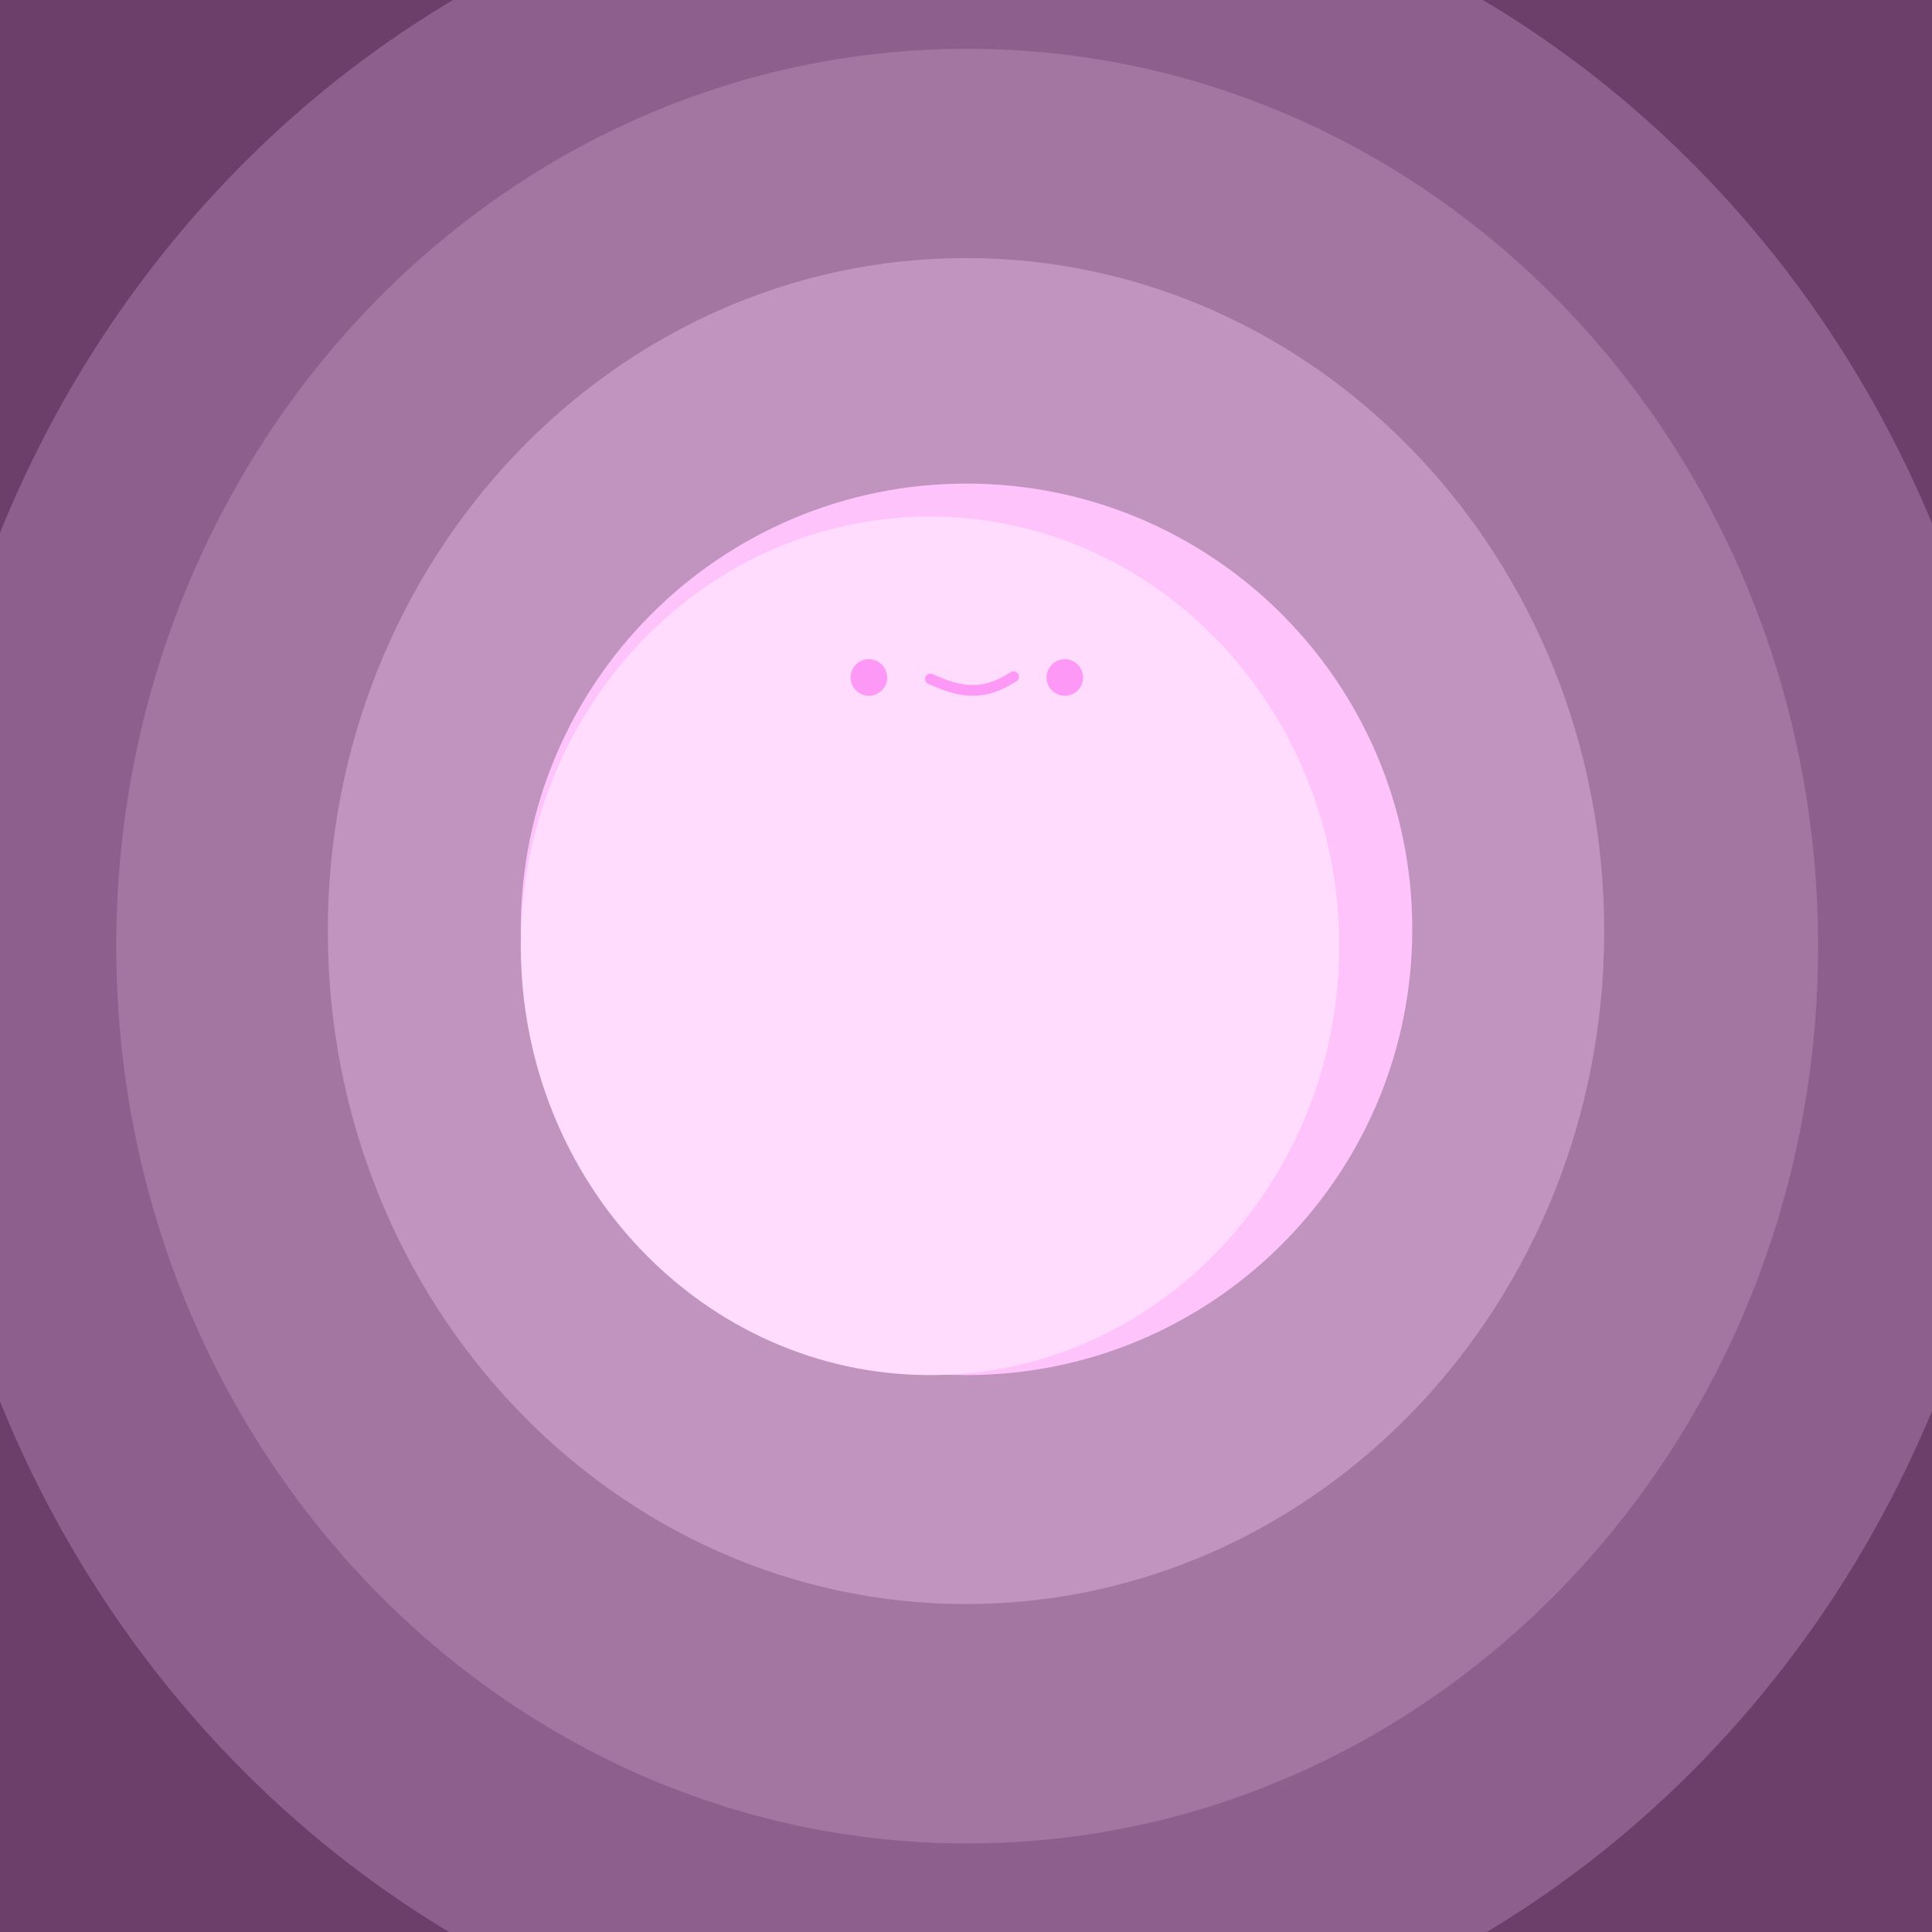
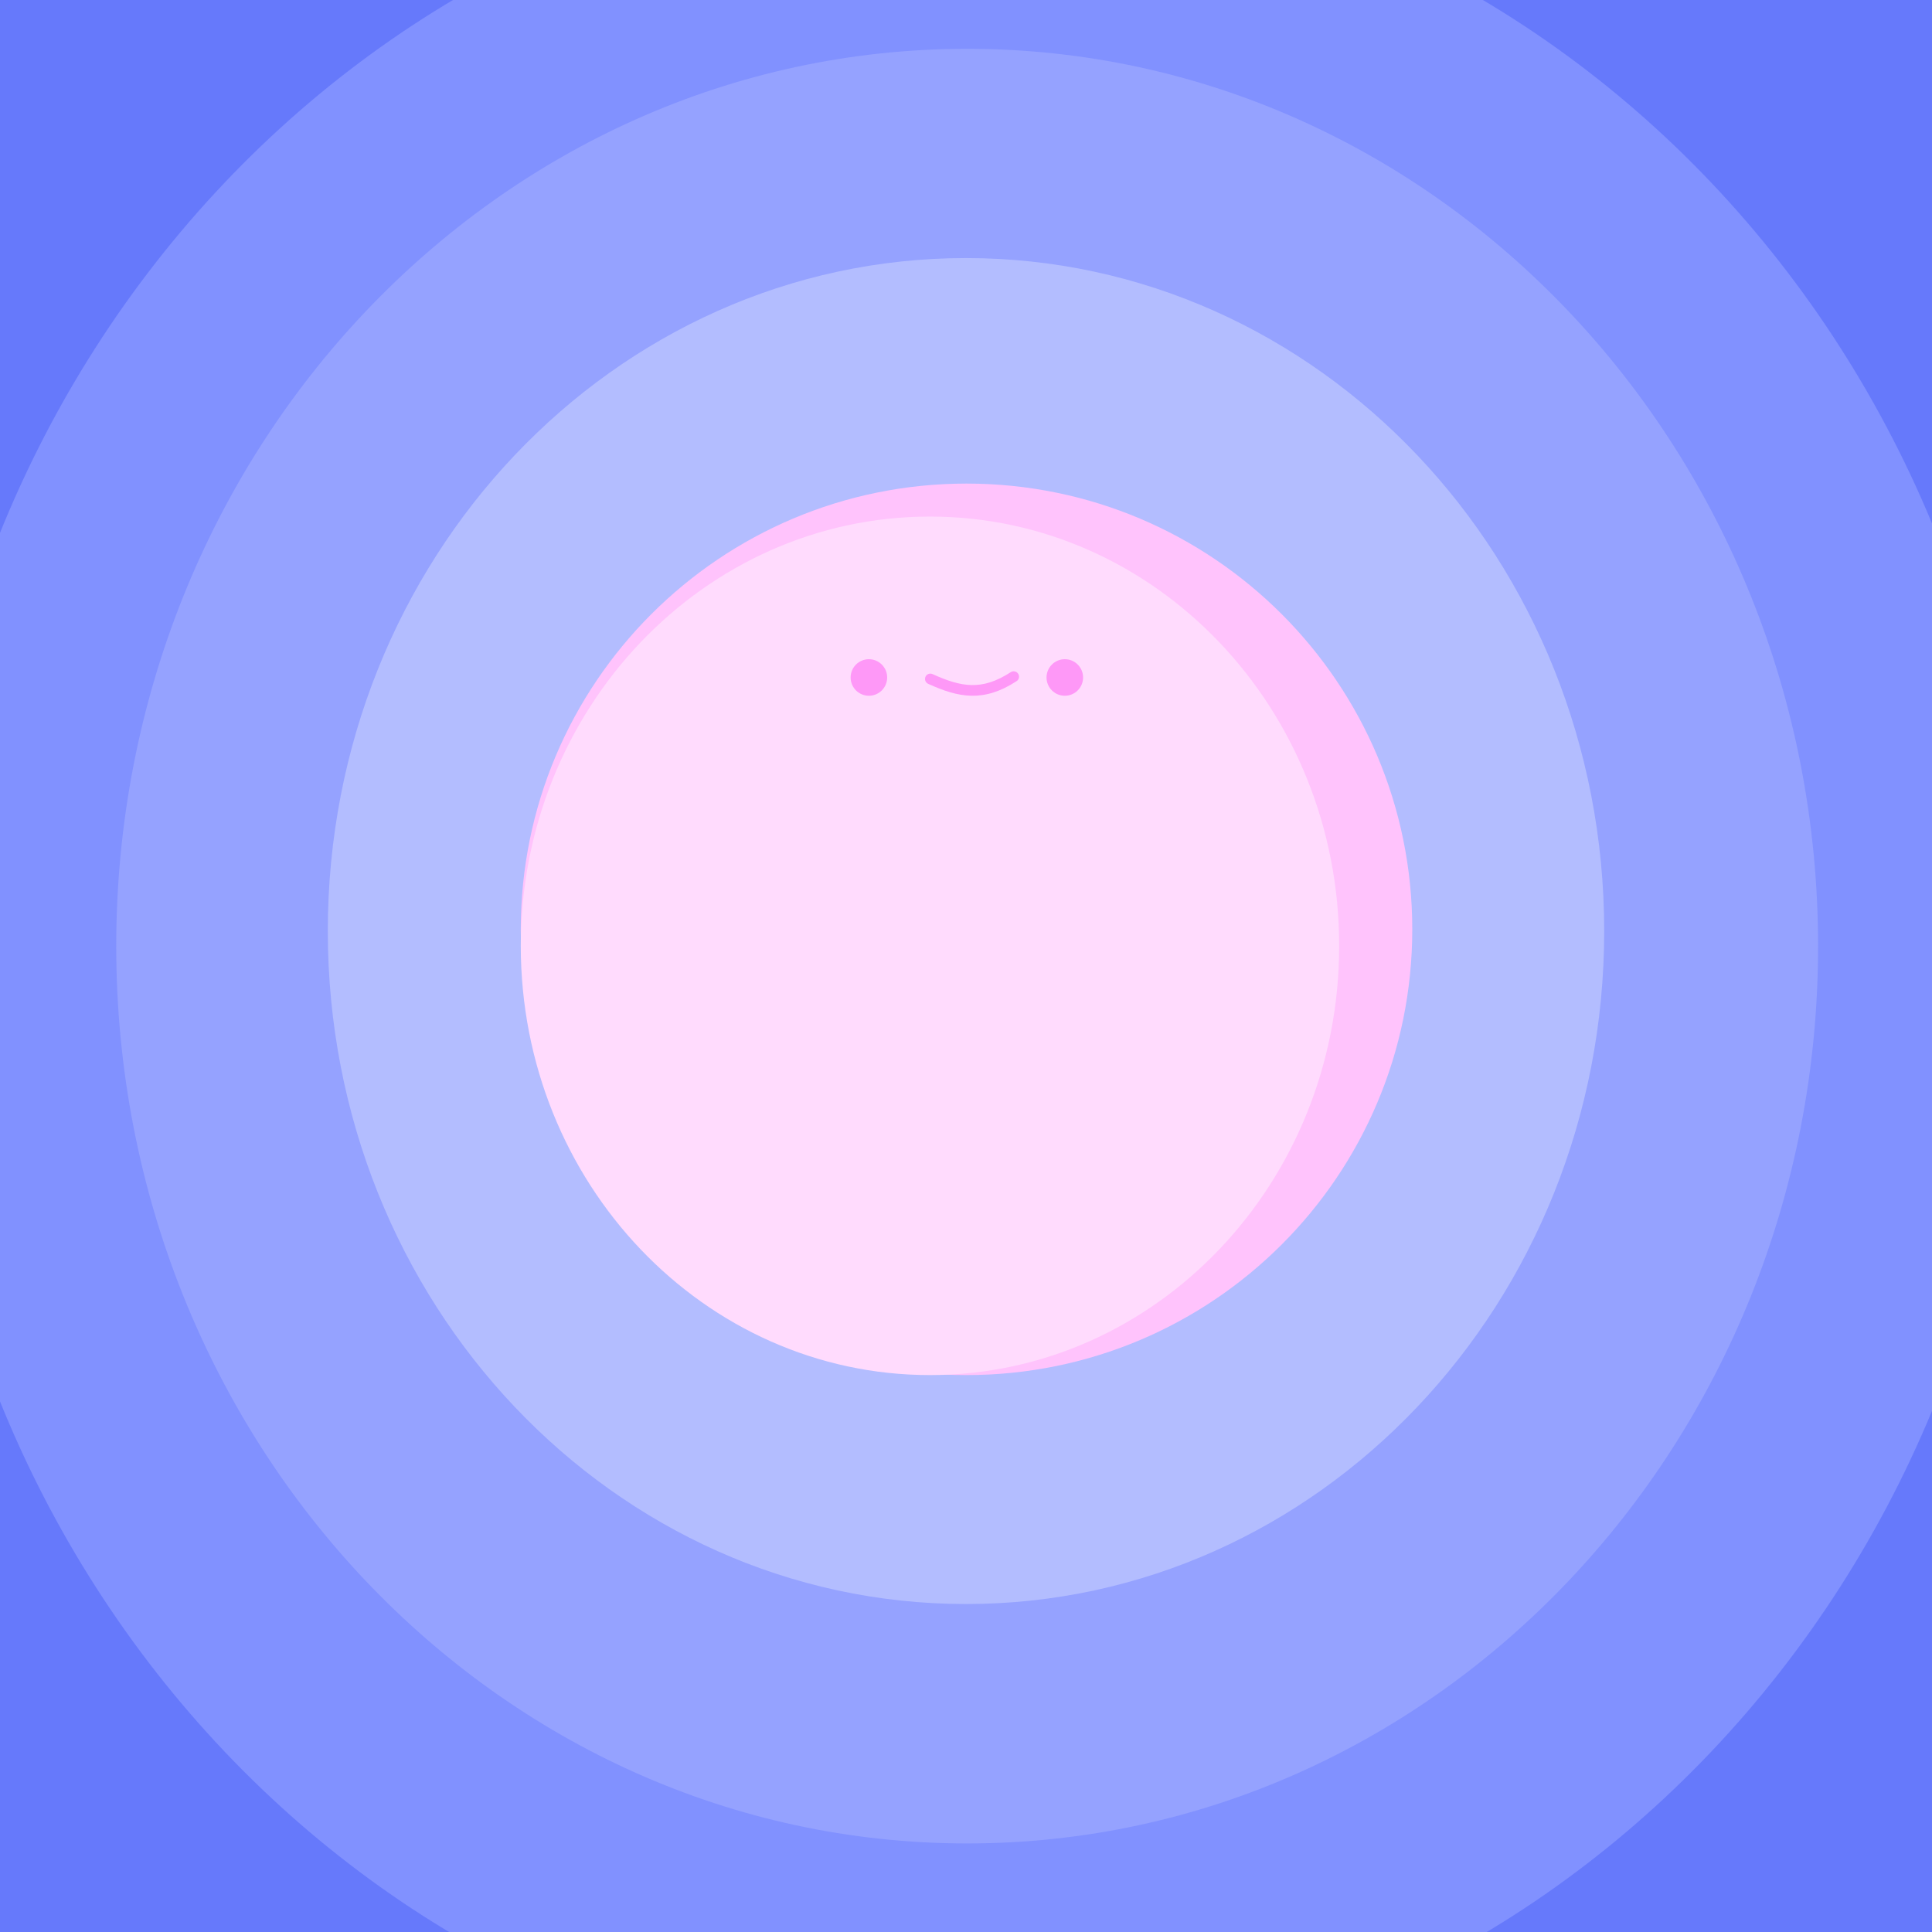
<svg xmlns="http://www.w3.org/2000/svg" width="831" height="831" viewBox="0 0 831 831" fill="none">
-   <g clip-path="url(#clip0_294_13855)">
-     <rect width="831" height="831" fill="#6B3F69" />
-     <ellipse cx="416.337" cy="416" rx="452.337" ry="477" fill="#8D5F8C" />
-     <ellipse cx="416" cy="406.955" rx="366" ry="385.955" fill="#A376A2" />
-     <ellipse cx="415.5" cy="400.467" rx="274.5" ry="289.467" fill="#C194C0" />
+   <g clip-path="url(#clip0_331_13797)">
+     <rect width="831" height="831" fill="#6679FB" />
+     <ellipse cx="416.337" cy="416" rx="452.337" ry="477" fill="#8191FF" />
+     <ellipse cx="416" cy="406.955" rx="366" ry="385.955" fill="#95A2FF" />
+     <ellipse cx="415.5" cy="400.467" rx="274.5" ry="289.467" fill="#B3BDFF" />
    <circle cx="415.727" cy="399.727" r="191.727" fill="#FFC3FC" />
    <ellipse cx="400.005" cy="406.821" rx="176.005" ry="184.633" fill="#FFDBFD" />
    <circle cx="373.736" cy="291.401" r="7.861" fill="#FE98F7" />
    <circle cx="458.001" cy="291.401" r="7.861" fill="#FE98F7" />
    <path d="M401.119 289.946C399.96 289.419 398.598 289.928 398.076 291.084C397.554 292.239 398.07 293.604 399.229 294.132L400.174 292.039L401.119 289.946ZM437.279 292.968C438.341 292.276 438.636 290.851 437.938 289.785C437.24 288.72 435.814 288.418 434.752 289.11L436.015 291.039L437.279 292.968ZM400.174 292.039L399.229 294.132C405.659 297.06 411.643 299.136 417.834 299.257C424.095 299.378 430.327 297.499 437.279 292.968L436.015 291.039L434.752 289.11C428.406 293.246 423.062 294.757 417.9 294.656C412.666 294.554 407.378 292.797 401.119 289.946L400.174 292.039Z" fill="#FE98F7" />
  </g>
  <defs>
-     <clipPath id="clip0_294_13855">
+     <clipPath id="clip0_331_13797">
      <rect width="831" height="831" fill="white" />
    </clipPath>
  </defs>
</svg>
